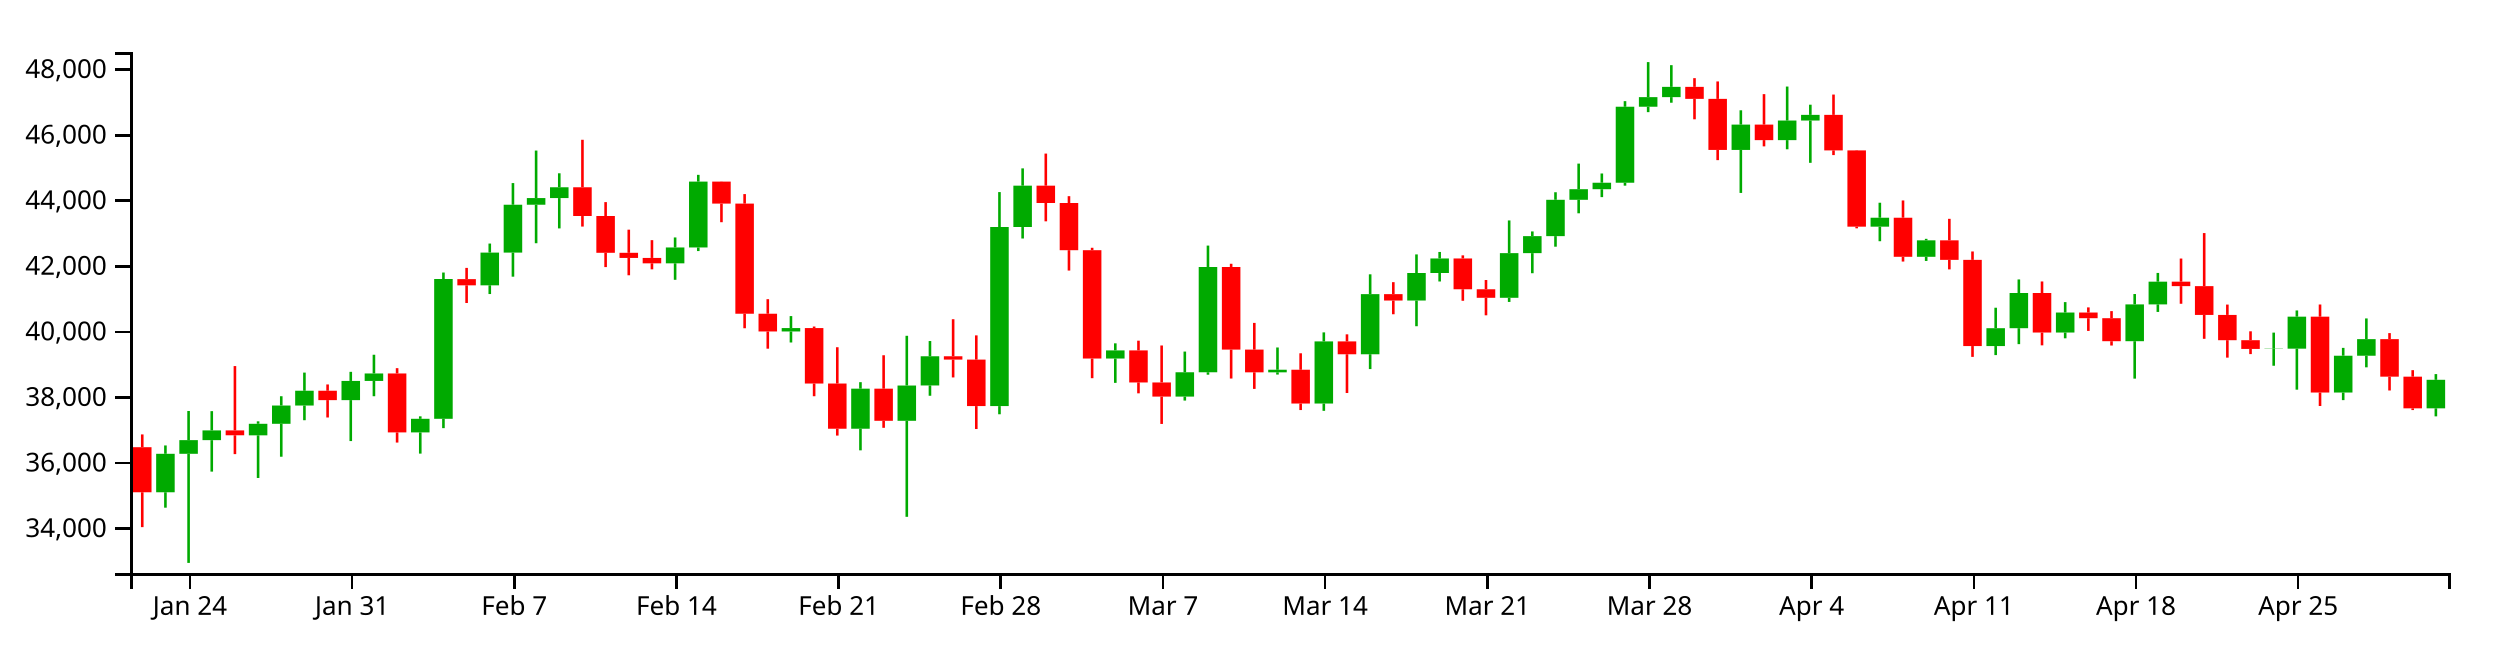
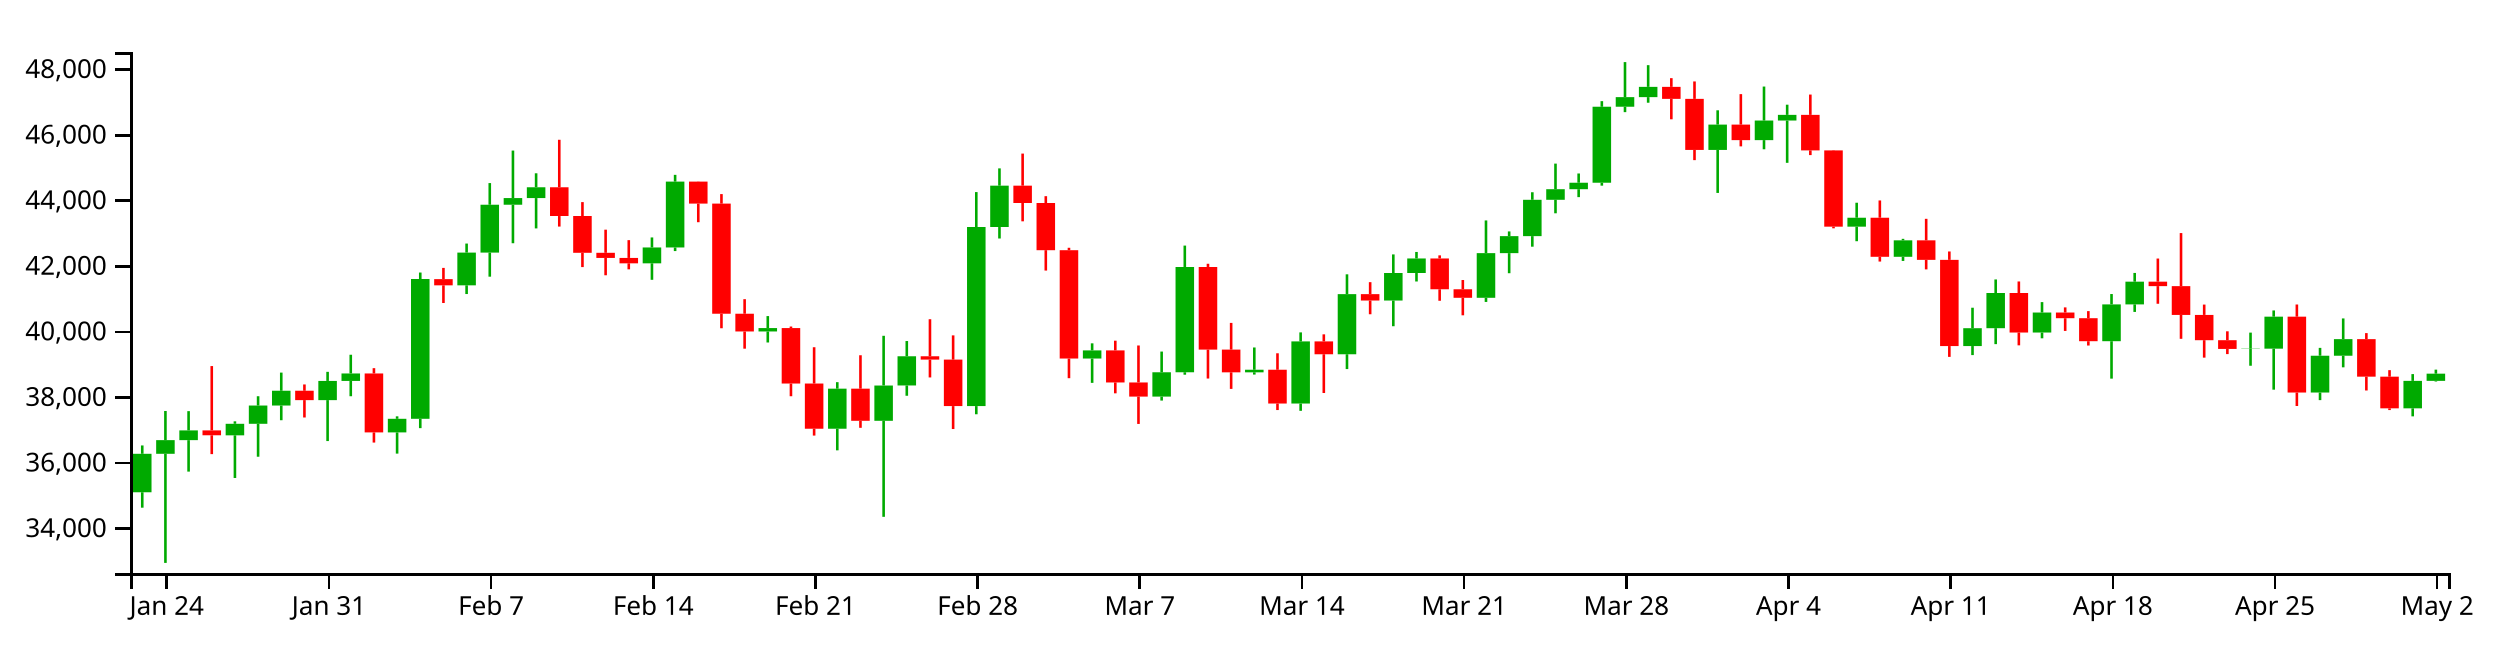
<svg xmlns="http://www.w3.org/2000/svg" version="1.1" width="960" height="250">
  <g transform="translate(50,20)">
    <style>.axis path,.axis line{fill:none;stroke:#000;shape-rendering:crispEdges;}path.candle{stroke:#000000;}path.candle.body{stroke-width:0;}path.candle.up{fill:#00AA00;stroke:#00AA00;}path.candle.down{fill:#FF0000;stroke:#FF0000;}</style>
    <g class="candlestick">
      <g class="data">
-         <path class="candle body up" d="M 9.964 169.028 l 7.117 0 L 17.081 154.257 l -7.117 0 L 9.964 169.028 M 18.86 154.257 l 7.117 0 L 25.978 149.021 l -7.117 0 L 18.86 154.257 M 27.757 149.021 l 7.117 0 L 34.874 145.269 l -7.117 0 L 27.757 149.021 M 45.55 147.172 l 7.117 0 L 52.667 142.728 l -7.117 0 L 45.55 147.172 M 54.446 142.728 l 7.117 0 L 61.563 135.722 l -7.117 0 L 54.446 142.728 M 63.343 135.722 l 7.117 0 L 70.46 130.052 l -7.117 0 L 63.343 135.722 M 81.136 133.642 l 7.117 0 L 88.253 126.274 l -7.117 0 L 81.136 133.642 M 90.032 126.274 l 7.117 0 L 97.149 123.407 l -7.117 0 L 90.032 126.274 M 107.825 146.049 l 7.117 0 L 114.942 140.821 l -7.117 0 L 107.825 146.049 M 116.721 140.816 l 7.117 0 L 123.838 87.147 l -7.117 0 L 116.721 140.816 M 134.514 89.56 l 7.117 0 L 141.631 76.991 l -7.117 0 L 134.514 89.56 M 143.411 76.991 l 7.117 0 L 150.528 58.618 l -7.117 0 L 143.411 76.991 M 152.307 58.618 l 7.117 0 L 159.424 56.062 l -7.117 0 L 152.307 58.618 M 161.204 56.062 l 7.117 0 L 168.321 51.91 l -7.117 0 L 161.204 56.062 M 205.686 81.111 l 7.117 0 L 212.803 75.038 l -7.117 0 L 205.686 81.111 M 214.582 75.038 l 7.117 0 L 221.699 49.742 l -7.117 0 L 214.582 75.038 M 250.168 107.291 l 7.117 0 L 257.285 105.973 l -7.117 0 L 250.168 107.291 M 276.857 144.642 l 7.117 0 L 283.974 129.253 l -7.117 0 L 276.857 144.642 M 294.65 141.596 l 7.117 0 L 301.767 128.033 l -7.117 0 L 294.65 141.596 M 303.547 128.014 l 7.117 0 L 310.664 116.801 l -7.117 0 L 303.547 128.014 M 330.236 135.942 l 7.117 0 L 337.353 67.18 l -7.117 0 L 330.236 135.942 M 339.132 67.18 l 7.117 0 L 346.25 51.299 l -7.117 0 L 339.132 67.18 M 374.718 117.689 l 7.117 0 L 381.835 114.55 l -7.117 0 L 374.718 117.689 M 401.407 132.304 l 7.117 0 L 408.525 122.953 l -7.117 0 L 401.407 132.304 M 410.304 122.953 l 7.117 0 L 417.421 82.52 l -7.117 0 L 410.304 122.953 M 436.993 122.966 l 7.117 0 L 444.11 121.987 l -7.117 0 L 436.993 122.966 M 454.786 134.956 l 7.117 0 L 461.903 111.108 l -7.117 0 L 454.786 134.956 M 472.579 116.031 l 7.117 0 L 479.696 92.942 l -7.117 0 L 472.579 116.031 M 490.372 95.412 l 7.117 0 L 497.489 84.84 l -7.117 0 L 490.372 95.412 M 499.268 84.84 l 7.117 0 L 506.385 79.254 l -7.117 0 L 499.268 84.84 M 525.958 94.349 l 7.117 0 L 533.075 77.201 l -7.117 0 L 525.958 94.349 M 534.854 77.201 l 7.117 0 L 541.971 70.671 l -7.117 0 L 534.854 77.201 M 543.75 70.671 l 7.117 0 L 550.868 56.711 l -7.117 0 L 543.75 70.671 M 552.647 56.711 l 7.117 0 L 559.764 52.66 l -7.117 0 L 552.647 56.711 M 561.543 52.66 l 7.117 0 L 568.661 50.165 l -7.117 0 L 561.543 52.66 M 570.44 50.165 l 7.117 0 L 577.557 20.997 l -7.117 0 L 570.44 50.165 M 579.336 20.997 l 7.117 0 L 586.453 17.289 l -7.117 0 L 579.336 20.997 M 588.233 17.289 l 7.117 0 L 595.35 13.353 l -7.117 0 L 588.233 17.289 M 614.922 37.585 l 7.117 0 L 622.039 27.85 l -7.117 0 L 614.922 37.585 M 632.715 33.8 l 7.117 0 L 639.832 26.291 l -7.117 0 L 632.715 33.8 M 641.611 26.29 l 7.117 0 L 648.729 24.11 l -7.117 0 L 641.611 26.29 M 668.301 67.048 l 7.117 0 L 675.418 63.602 l -7.117 0 L 668.301 67.048 M 686.094 78.613 l 7.117 0 L 693.211 72.293 l -7.117 0 L 686.094 78.613 M 712.783 112.882 l 7.117 0 L 719.9 106.026 l -7.117 0 L 712.783 112.882 M 721.679 106.026 l 7.117 0 L 728.796 92.517 l -7.117 0 L 721.679 106.026 M 739.472 107.695 l 7.117 0 L 746.589 100.02 l -7.117 0 L 739.472 107.695 M 766.162 111.023 l 7.117 0 L 773.279 96.882 l -7.117 0 L 766.162 111.023 M 775.058 96.882 l 7.117 0 L 782.175 88.168 l -7.117 0 L 775.058 96.882 M 819.54 114.001 l 7.117 0 L 826.657 113.893 l -7.117 0 L 819.54 114.001 M 828.437 113.893 l 7.117 0 L 835.554 101.604 l -7.117 0 L 828.437 113.893 M 846.23 130.734 l 7.117 0 L 853.347 116.593 l -7.117 0 L 846.23 130.734 M 855.126 116.593 l 7.117 0 L 862.243 110.217 l -7.117 0 L 855.126 116.593 M 881.815 136.802 l 7.117 0 L 888.932 125.851 l -7.117 0 L 881.815 136.802" />
-         <path class="candle body down" d="M 1.068 151.729 l 7.117 0 L 8.185 169.028 l -7.117 0 L 1.068 151.729 M 36.653 145.269 l 7.117 0 L 43.77 147.145 l -7.117 0 L 36.653 145.269 M 72.239 130.052 l 7.117 0 L 79.356 133.642 l -7.117 0 L 72.239 130.052 M 98.928 123.407 l 7.117 0 L 106.046 146.049 l -7.117 0 L 98.928 123.407 M 125.618 87.179 l 7.117 0 L 132.735 89.56 l -7.117 0 L 125.618 87.179 M 170.1 51.91 l 7.117 0 L 177.217 62.956 l -7.117 0 L 170.1 51.91 M 178.996 62.956 l 7.117 0 L 186.114 77.08 l -7.117 0 L 178.996 62.956 M 187.893 77.08 l 7.117 0 L 195.01 79.043 l -7.117 0 L 187.893 77.08 M 196.789 79.043 l 7.117 0 L 203.906 81.111 l -7.117 0 L 196.789 79.043 M 223.479 49.742 l 7.117 0 L 230.596 58.195 l -7.117 0 L 223.479 49.742 M 232.375 58.195 l 7.117 0 L 239.492 100.476 l -7.117 0 L 232.375 58.195 M 241.271 100.476 l 7.117 0 L 248.389 107.291 l -7.117 0 L 241.271 100.476 M 259.064 105.973 l 7.117 0 L 266.182 127.281 l -7.117 0 L 259.064 105.973 M 267.961 127.281 l 7.117 0 L 275.078 144.642 l -7.117 0 L 267.961 127.281 M 285.754 129.253 l 7.117 0 L 292.871 141.596 l -7.117 0 L 285.754 129.253 M 312.443 116.802 l 7.117 0 L 319.56 118.091 l -7.117 0 L 312.443 116.802 M 321.339 118.091 l 7.117 0 L 328.457 135.942 l -7.117 0 L 321.339 118.091 M 348.029 51.299 l 7.117 0 L 355.146 57.951 l -7.117 0 L 348.029 51.299 M 356.925 57.95 l 7.117 0 L 364.042 76.07 l -7.117 0 L 356.925 57.95 M 365.822 76.07 l 7.117 0 L 372.939 117.689 l -7.117 0 L 365.822 76.07 M 383.615 114.55 l 7.117 0 L 390.732 126.854 l -7.117 0 L 383.615 114.55 M 392.511 126.854 l 7.117 0 L 399.628 132.304 l -7.117 0 L 392.511 126.854 M 419.2 82.52 l 7.117 0 L 426.317 114.247 l -7.117 0 L 419.2 82.52 M 428.097 114.247 l 7.117 0 L 435.214 122.966 l -7.117 0 L 428.097 114.247 M 445.89 121.987 l 7.117 0 L 453.007 134.956 l -7.117 0 L 445.89 121.987 M 463.683 111.108 l 7.117 0 L 470.8 116.031 l -7.117 0 L 463.683 111.108 M 481.475 92.942 l 7.117 0 L 488.593 95.412 l -7.117 0 L 481.475 92.942 M 508.165 79.254 l 7.117 0 L 515.282 91.078 l -7.117 0 L 508.165 79.254 M 517.061 91.078 l 7.117 0 L 524.178 94.35 l -7.117 0 L 517.061 91.078 M 597.129 13.353 l 7.117 0 L 604.246 17.972 l -7.117 0 L 597.129 13.353 M 606.026 17.972 l 7.117 0 L 613.143 37.585 l -7.117 0 L 606.026 17.972 M 623.818 27.85 l 7.117 0 L 630.936 33.8 l -7.117 0 L 623.818 27.85 M 650.508 24.11 l 7.117 0 L 657.625 37.746 l -7.117 0 L 650.508 24.11 M 659.404 37.747 l 7.117 0 L 666.521 67.048 l -7.117 0 L 659.404 37.747 M 677.197 63.601 l 7.117 0 L 684.314 78.613 l -7.117 0 L 677.197 63.601 M 694.99 72.293 l 7.117 0 L 702.107 79.786 l -7.117 0 L 694.99 72.293 M 703.886 79.786 l 7.117 0 L 711.004 112.882 l -7.117 0 L 703.886 79.786 M 730.576 92.517 l 7.117 0 L 737.693 107.695 l -7.117 0 L 730.576 92.517 M 748.369 100.02 l 7.117 0 L 755.486 102.201 l -7.117 0 L 748.369 100.02 M 757.265 102.201 l 7.117 0 L 764.382 111.023 l -7.117 0 L 757.265 102.201 M 783.954 88.168 l 7.117 0 L 791.072 89.868 l -7.117 0 L 783.954 88.168 M 792.851 89.868 l 7.117 0 L 799.968 100.925 l -7.117 0 L 792.851 89.868 M 801.747 100.925 l 7.117 0 L 808.864 110.631 l -7.117 0 L 801.747 100.925 M 810.644 110.631 l 7.117 0 L 817.761 114.001 l -7.117 0 L 810.644 110.631 M 837.333 101.604 l 7.117 0 L 844.45 130.734 l -7.117 0 L 837.333 101.604 M 864.022 110.217 l 7.117 0 L 871.14 124.647 l -7.117 0 L 864.022 110.217 M 872.919 124.647 l 7.117 0 L 880.036 136.802 l -7.117 0 L 872.919 124.647" />
+         <path class="candle body up" d="M 1.068 169.028 l 7.117 0 L 8.185 154.257 l -7.117 0 L 1.068 169.028 M 9.964 154.257 l 7.117 0 L 17.081 149.021 l -7.117 0 L 9.964 154.257 M 18.86 149.021 l 7.117 0 L 25.978 145.269 l -7.117 0 L 18.86 149.021 M 36.653 147.172 l 7.117 0 L 43.77 142.728 l -7.117 0 L 36.653 147.172 M 45.55 142.728 l 7.117 0 L 52.667 135.722 l -7.117 0 L 45.55 142.728 M 54.446 135.722 l 7.117 0 L 61.563 130.052 l -7.117 0 L 54.446 135.722 M 72.239 133.642 l 7.117 0 L 79.356 126.274 l -7.117 0 L 72.239 133.642 M 81.136 126.274 l 7.117 0 L 88.253 123.407 l -7.117 0 L 81.136 126.274 M 98.928 146.049 l 7.117 0 L 106.046 140.821 l -7.117 0 L 98.928 146.049 M 107.825 140.816 l 7.117 0 L 114.942 87.147 l -7.117 0 L 107.825 140.816 M 125.618 89.56 l 7.117 0 L 132.735 76.991 l -7.117 0 L 125.618 89.56 M 134.514 76.991 l 7.117 0 L 141.631 58.618 l -7.117 0 L 134.514 76.991 M 143.411 58.618 l 7.117 0 L 150.528 56.062 l -7.117 0 L 143.411 58.618 M 152.307 56.062 l 7.117 0 L 159.424 51.91 l -7.117 0 L 152.307 56.062 M 196.789 81.111 l 7.117 0 L 203.906 75.038 l -7.117 0 L 196.789 81.111 M 205.686 75.038 l 7.117 0 L 212.803 49.742 l -7.117 0 L 205.686 75.038 M 241.271 107.291 l 7.117 0 L 248.389 105.973 l -7.117 0 L 241.271 107.291 M 267.961 144.642 l 7.117 0 L 275.078 129.253 l -7.117 0 L 267.961 144.642 M 285.754 141.596 l 7.117 0 L 292.871 128.033 l -7.117 0 L 285.754 141.596 M 294.65 128.014 l 7.117 0 L 301.767 116.801 l -7.117 0 L 294.65 128.014 M 321.339 135.942 l 7.117 0 L 328.457 67.18 l -7.117 0 L 321.339 135.942 M 330.236 67.18 l 7.117 0 L 337.353 51.299 l -7.117 0 L 330.236 67.18 M 365.822 117.689 l 7.117 0 L 372.939 114.55 l -7.117 0 L 365.822 117.689 M 392.511 132.304 l 7.117 0 L 399.628 122.953 l -7.117 0 L 392.511 132.304 M 401.407 122.953 l 7.117 0 L 408.525 82.52 l -7.117 0 L 401.407 122.953 M 428.097 122.966 l 7.117 0 L 435.214 121.987 l -7.117 0 L 428.097 122.966 M 445.89 134.956 l 7.117 0 L 453.007 111.108 l -7.117 0 L 445.89 134.956 M 463.683 116.031 l 7.117 0 L 470.8 92.942 l -7.117 0 L 463.683 116.031 M 481.475 95.412 l 7.117 0 L 488.593 84.84 l -7.117 0 L 481.475 95.412 M 490.372 84.84 l 7.117 0 L 497.489 79.254 l -7.117 0 L 490.372 84.84 M 517.061 94.349 l 7.117 0 L 524.178 77.201 l -7.117 0 L 517.061 94.349 M 525.958 77.201 l 7.117 0 L 533.075 70.671 l -7.117 0 L 525.958 77.201 M 534.854 70.671 l 7.117 0 L 541.971 56.711 l -7.117 0 L 534.854 70.671 M 543.75 56.711 l 7.117 0 L 550.868 52.66 l -7.117 0 L 543.75 56.711 M 552.647 52.66 l 7.117 0 L 559.764 50.165 l -7.117 0 L 552.647 52.66 M 561.543 50.165 l 7.117 0 L 568.661 20.997 l -7.117 0 L 561.543 50.165 M 570.44 20.997 l 7.117 0 L 577.557 17.289 l -7.117 0 L 570.44 20.997 M 579.336 17.289 l 7.117 0 L 586.453 13.353 l -7.117 0 L 579.336 17.289 M 606.026 37.585 l 7.117 0 L 613.143 27.85 l -7.117 0 L 606.026 37.585 M 623.818 33.8 l 7.117 0 L 630.936 26.291 l -7.117 0 L 623.818 33.8 M 632.715 26.29 l 7.117 0 L 639.832 24.11 l -7.117 0 L 632.715 26.29 M 659.404 67.048 l 7.117 0 L 666.521 63.602 l -7.117 0 L 659.404 67.048 M 677.197 78.613 l 7.117 0 L 684.314 72.293 l -7.117 0 L 677.197 78.613 M 703.886 112.882 l 7.117 0 L 711.004 106.026 l -7.117 0 L 703.886 112.882 M 712.783 106.026 l 7.117 0 L 719.9 92.517 l -7.117 0 L 712.783 106.026 M 730.576 107.695 l 7.117 0 L 737.693 100.02 l -7.117 0 L 730.576 107.695 M 757.265 111.023 l 7.117 0 L 764.382 96.882 l -7.117 0 L 757.265 111.023 M 766.162 96.882 l 7.117 0 L 773.279 88.168 l -7.117 0 L 766.162 96.882 M 810.644 114.001 l 7.117 0 L 817.761 113.893 l -7.117 0 L 810.644 114.001 M 819.54 113.893 l 7.117 0 L 826.657 101.604 l -7.117 0 L 819.54 113.893 M 837.333 130.734 l 7.117 0 L 844.45 116.593 l -7.117 0 L 837.333 130.734 M 846.23 116.593 l 7.117 0 L 853.347 110.217 l -7.117 0 L 846.23 116.593 M 872.919 136.802 l 7.117 0 L 880.036 126.255 l -7.117 0 L 872.919 136.802 M 881.815 126.255 l 7.117 0 L 888.932 123.496 l -7.117 0 L 881.815 126.255" />
+         <path class="candle body down" d="M 27.757 145.269 l 7.117 0 L 34.874 147.145 l -7.117 0 L 27.757 145.269 M 63.343 130.052 l 7.117 0 L 70.46 133.642 l -7.117 0 L 63.343 130.052 M 90.032 123.407 l 7.117 0 L 97.149 146.049 l -7.117 0 L 90.032 123.407 M 116.721 87.179 l 7.117 0 L 123.838 89.56 l -7.117 0 L 116.721 87.179 M 161.204 51.91 l 7.117 0 L 168.321 62.956 l -7.117 0 L 161.204 51.91 M 170.1 62.956 l 7.117 0 L 177.217 77.08 l -7.117 0 L 170.1 62.956 M 178.996 77.08 l 7.117 0 L 186.114 79.043 l -7.117 0 L 178.996 77.08 M 187.893 79.043 l 7.117 0 L 195.01 81.111 l -7.117 0 L 187.893 79.043 M 214.582 49.742 l 7.117 0 L 221.699 58.195 l -7.117 0 L 214.582 49.742 M 223.479 58.195 l 7.117 0 L 230.596 100.476 l -7.117 0 L 223.479 58.195 M 232.375 100.476 l 7.117 0 L 239.492 107.291 l -7.117 0 L 232.375 100.476 M 250.168 105.973 l 7.117 0 L 257.285 127.281 l -7.117 0 L 250.168 105.973 M 259.064 127.281 l 7.117 0 L 266.182 144.642 l -7.117 0 L 259.064 127.281 M 276.857 129.253 l 7.117 0 L 283.974 141.596 l -7.117 0 L 276.857 129.253 M 303.547 116.802 l 7.117 0 L 310.664 118.091 l -7.117 0 L 303.547 116.802 M 312.443 118.091 l 7.117 0 L 319.56 135.942 l -7.117 0 L 312.443 118.091 M 339.132 51.299 l 7.117 0 L 346.25 57.951 l -7.117 0 L 339.132 51.299 M 348.029 57.95 l 7.117 0 L 355.146 76.07 l -7.117 0 L 348.029 57.95 M 356.925 76.07 l 7.117 0 L 364.042 117.689 l -7.117 0 L 356.925 76.07 M 374.718 114.55 l 7.117 0 L 381.835 126.854 l -7.117 0 L 374.718 114.55 M 383.615 126.854 l 7.117 0 L 390.732 132.304 l -7.117 0 L 383.615 126.854 M 410.304 82.52 l 7.117 0 L 417.421 114.247 l -7.117 0 L 410.304 82.52 M 419.2 114.247 l 7.117 0 L 426.317 122.966 l -7.117 0 L 419.2 114.247 M 436.993 121.987 l 7.117 0 L 444.11 134.956 l -7.117 0 L 436.993 121.987 M 454.786 111.108 l 7.117 0 L 461.903 116.031 l -7.117 0 L 454.786 111.108 M 472.579 92.942 l 7.117 0 L 479.696 95.412 l -7.117 0 L 472.579 92.942 M 499.268 79.254 l 7.117 0 L 506.385 91.078 l -7.117 0 L 499.268 79.254 M 508.165 91.078 l 7.117 0 L 515.282 94.35 l -7.117 0 L 508.165 91.078 M 588.233 13.353 l 7.117 0 L 595.35 17.972 l -7.117 0 L 588.233 13.353 M 597.129 17.972 l 7.117 0 L 604.246 37.585 l -7.117 0 L 597.129 17.972 M 614.922 27.85 l 7.117 0 L 622.039 33.8 l -7.117 0 L 614.922 27.85 M 641.611 24.11 l 7.117 0 L 648.729 37.746 l -7.117 0 L 641.611 24.11 M 650.508 37.747 l 7.117 0 L 657.625 67.048 l -7.117 0 L 650.508 37.747 M 668.301 63.601 l 7.117 0 L 675.418 78.613 l -7.117 0 L 668.301 63.601 M 686.094 72.293 l 7.117 0 L 693.211 79.786 l -7.117 0 L 686.094 72.293 M 694.99 79.786 l 7.117 0 L 702.107 112.882 l -7.117 0 L 694.99 79.786 M 721.679 92.517 l 7.117 0 L 728.796 107.695 l -7.117 0 L 721.679 92.517 M 739.472 100.02 l 7.117 0 L 746.589 102.201 l -7.117 0 L 739.472 100.02 M 748.369 102.201 l 7.117 0 L 755.486 111.023 l -7.117 0 L 748.369 102.201 M 775.058 88.168 l 7.117 0 L 782.175 89.868 l -7.117 0 L 775.058 88.168 M 783.954 89.868 l 7.117 0 L 791.072 100.925 l -7.117 0 L 783.954 89.868 M 792.851 100.925 l 7.117 0 L 799.968 110.631 l -7.117 0 L 792.851 100.925 M 801.747 110.631 l 7.117 0 L 808.864 114.001 l -7.117 0 L 801.747 110.631 M 828.437 101.604 l 7.117 0 L 835.554 130.734 l -7.117 0 L 828.437 101.604 M 855.126 110.217 l 7.117 0 L 862.243 124.647 l -7.117 0 L 855.126 110.217 M 864.022 124.647 l 7.117 0 L 871.14 136.802 l -7.117 0 L 864.022 124.647" />
        <path class="candle body equal" />
-         <path class="candle wick up" d="M 13.523 151.053 L 13.523 154.257 M 13.523 169.028 L 13.523 174.952 M 22.419 137.819 L 22.419 149.021 M 22.419 154.257 L 22.419 196.154 M 31.315 137.88 L 31.315 145.269 M 31.315 149.021 L 31.315 161.101 M 49.108 141.792 L 49.108 142.728 M 49.108 147.172 L 49.108 163.544 M 58.005 132.153 L 58.005 135.722 M 58.005 142.728 L 58.005 155.384 M 66.901 123.077 L 66.901 130.052 M 66.901 135.722 L 66.901 141.364 M 84.694 122.785 L 84.694 126.274 M 84.694 133.642 L 84.694 149.37 M 93.591 116.222 L 93.591 123.407 M 93.591 126.274 L 93.591 132.153 M 111.383 139.871 L 111.383 140.821 M 111.383 146.049 L 111.383 154.188 M 120.28 84.653 L 120.28 87.147 M 120.28 140.816 L 120.28 144.408 M 138.073 73.526 L 138.073 76.991 M 138.073 89.56 L 138.073 92.91 M 146.969 50.301 L 146.969 58.618 M 146.969 76.991 L 146.969 86.246 M 155.866 37.816 L 155.866 56.062 M 155.866 58.618 L 155.866 73.4 M 164.762 46.542 L 164.762 51.91 M 164.762 56.062 L 164.762 67.71 M 209.244 71.179 L 209.244 75.038 M 209.244 81.111 L 209.244 87.445 M 218.141 47.142 L 218.141 49.742 M 218.141 75.038 L 218.141 76.409 M 253.727 101.375 L 253.727 105.973 M 253.727 107.291 L 253.727 111.515 M 280.416 126.751 L 280.416 129.253 M 280.416 144.642 L 280.416 152.929 M 298.209 108.946 L 298.209 128.033 M 298.209 141.596 L 298.209 178.461 M 307.105 110.954 L 307.105 116.801 M 307.105 128.014 L 307.105 131.972 M 333.794 53.759 L 333.794 67.18 M 333.794 135.942 L 333.794 139.076 M 342.691 44.654 L 342.691 51.299 M 342.691 67.18 L 342.691 71.587 M 378.277 111.839 L 378.277 114.55 M 378.277 117.689 L 378.277 127.021 M 404.966 115.002 L 404.966 122.953 M 404.966 132.304 L 404.966 133.819 M 413.862 74.306 L 413.862 82.52 M 413.862 122.953 L 413.862 123.887 M 440.552 113.433 L 440.552 121.987 M 440.552 122.966 L 440.552 123.836 M 458.345 107.635 L 458.345 111.108 M 458.345 134.956 L 458.345 137.756 M 476.138 85.337 L 476.138 92.942 M 476.138 116.031 L 476.138 121.721 M 493.93 77.694 L 493.93 84.84 M 493.93 95.412 L 493.93 105.269 M 502.827 76.75 L 502.827 79.254 M 502.827 84.84 L 502.827 88.091 M 529.516 64.649 L 529.516 77.201 M 529.516 94.349 L 529.516 95.945 M 538.413 68.868 L 538.413 70.671 M 538.413 77.201 L 538.413 84.916 M 547.309 53.822 L 547.309 56.711 M 547.309 70.671 L 547.309 74.729 M 556.206 42.826 L 556.206 52.66 M 556.206 56.711 L 556.206 61.904 M 565.102 46.618 L 565.102 50.165 M 565.102 52.66 L 565.102 55.697 M 573.998 18.841 L 573.998 20.997 M 573.998 50.165 L 573.998 51.296 M 582.895 3.846 L 582.895 17.289 M 582.895 20.997 L 582.895 23.064 M 591.791 5.022 L 591.791 13.353 M 591.791 17.289 L 591.791 19.447 M 618.481 22.353 L 618.481 27.85 M 618.481 37.585 L 618.481 54.085 M 636.273 13.236 L 636.273 26.291 M 636.273 33.8 L 636.273 37.326 M 645.17 20.204 L 645.17 24.11 M 645.17 26.29 L 645.17 42.526 M 671.859 57.85 L 671.859 63.602 M 671.859 67.048 L 671.859 72.628 M 689.652 71.713 L 689.652 72.293 M 689.652 78.613 L 689.652 80.206 M 716.341 98.168 L 716.341 106.026 M 716.341 112.882 L 716.341 116.355 M 725.238 87.31 L 725.238 92.517 M 725.238 106.026 L 725.238 112.15 M 743.031 96.01 L 743.031 100.02 M 743.031 107.695 L 743.031 109.911 M 769.72 92.908 L 769.72 96.882 M 769.72 111.023 L 769.72 125.397 M 778.617 84.808 L 778.617 88.168 M 778.617 96.882 L 778.617 99.78 M 823.099 107.725 L 823.099 113.893 M 823.099 114.001 L 823.099 120.447 M 831.995 99.213 L 831.995 101.604 M 831.995 113.893 L 831.995 129.634 M 849.788 113.584 L 849.788 116.593 M 849.788 130.734 L 849.788 133.647 M 858.685 102.278 L 858.685 110.217 M 858.685 116.593 L 858.685 121.054 M 885.374 123.653 L 885.374 125.851 M 885.374 136.802 L 885.374 139.879" style="stroke-width: 1px;" />
-         <path class="candle wick down" d="M 4.626 146.819 L 4.626 151.729 M 4.626 169.028 L 4.626 182.419 M 40.212 120.569 L 40.212 145.269 M 40.212 147.145 L 40.212 154.382 M 75.798 127.629 L 75.798 130.052 M 75.798 133.642 L 75.798 140.317 M 102.487 121.375 L 102.487 123.407 M 102.487 146.049 L 102.487 149.945 M 129.176 82.873 L 129.176 87.179 M 129.176 89.56 L 129.176 96.355 M 173.659 33.674 L 173.659 51.91 M 173.659 62.956 L 173.659 67.004 M 182.555 57.61 L 182.555 62.956 M 182.555 77.08 L 182.555 82.561 M 191.451 68.194 L 191.451 77.08 M 191.451 79.043 L 191.451 85.704 M 200.348 72.217 L 200.348 79.043 M 200.348 81.111 L 200.348 83.423 M 227.037 49.678 L 227.037 49.742 M 227.037 58.195 L 227.037 65.329 M 235.934 54.529 L 235.934 58.195 M 235.934 100.476 L 235.934 106.048 M 244.83 94.883 L 244.83 100.476 M 244.83 107.291 L 244.83 113.895 M 262.623 105.39 L 262.623 105.973 M 262.623 127.281 L 262.623 132.153 M 271.519 113.336 L 271.519 127.281 M 271.519 144.642 L 271.519 147.263 M 289.312 116.414 L 289.312 129.253 M 289.312 141.596 L 289.312 144.281 M 316.002 102.582 L 316.002 116.802 M 316.002 118.091 L 316.002 124.936 M 324.898 108.786 L 324.898 118.091 M 324.898 135.942 L 324.898 144.744 M 351.587 38.975 L 351.587 51.299 M 351.587 57.951 L 351.587 64.988 M 360.484 55.33 L 360.484 57.95 M 360.484 76.07 L 360.484 83.898 M 369.38 75.147 L 369.38 76.07 M 369.38 117.689 L 369.38 125.227 M 387.173 110.824 L 387.173 114.55 M 387.173 126.854 L 387.173 131.038 M 396.07 112.666 L 396.07 126.854 M 396.07 132.304 L 396.07 142.793 M 422.759 81.287 L 422.759 82.52 M 422.759 114.247 L 422.759 125.357 M 431.655 103.995 L 431.655 114.247 M 431.655 122.966 L 431.655 129.337 M 449.448 115.658 L 449.448 121.987 M 449.448 134.956 L 449.448 137.46 M 467.241 108.385 L 467.241 111.108 M 467.241 116.031 L 467.241 130.915 M 485.034 88.349 L 485.034 92.942 M 485.034 95.412 L 485.034 100.674 M 511.723 78.056 L 511.723 79.254 M 511.723 91.078 L 511.723 95.499 M 520.62 87.525 L 520.62 91.078 M 520.62 94.35 L 520.62 101.077 M 600.688 10.011 L 600.688 13.353 M 600.688 17.972 L 600.688 25.811 M 609.584 11.273 L 609.584 17.972 M 609.584 37.585 L 609.584 41.493 M 627.377 16.146 L 627.377 27.85 M 627.377 33.8 L 627.377 36.205 M 654.066 16.31 L 654.066 24.11 M 654.066 37.746 L 654.066 39.556 M 662.963 37.626 L 662.963 37.747 M 662.963 67.048 L 662.963 67.671 M 680.756 56.973 L 680.756 63.601 M 680.756 78.613 L 680.756 80.437 M 698.549 64.028 L 698.549 72.293 M 698.549 79.786 L 698.549 83.448 M 707.445 76.564 L 707.445 79.786 M 707.445 112.882 L 707.445 117.043 M 734.134 88.082 L 734.134 92.517 M 734.134 107.695 L 734.134 112.611 M 751.927 98.038 L 751.927 100.02 M 751.927 102.201 L 751.927 107.076 M 760.824 99.469 L 760.824 102.201 M 760.824 111.023 L 760.824 112.684 M 787.513 79.281 L 787.513 88.168 M 787.513 89.868 L 787.513 96.644 M 796.409 69.497 L 796.409 89.868 M 796.409 100.925 L 796.409 110.105 M 805.306 96.958 L 805.306 100.925 M 805.306 110.631 L 805.306 117.332 M 814.202 107.221 L 814.202 110.631 M 814.202 114.001 L 814.202 115.973 M 840.892 96.93 L 840.892 101.604 M 840.892 130.734 L 840.892 135.902 M 867.581 107.911 L 867.581 110.217 M 867.581 124.647 L 867.581 129.949 M 876.477 122.138 L 876.477 124.647 M 876.477 136.802 L 876.477 137.464" style="stroke-width: 1px;" />
+         <path class="candle wick up" d="M 4.626 151.053 L 4.626 154.257 M 4.626 169.028 L 4.626 174.952 M 13.523 137.819 L 13.523 149.021 M 13.523 154.257 L 13.523 196.154 M 22.419 137.88 L 22.419 145.269 M 22.419 149.021 L 22.419 161.101 M 40.212 141.792 L 40.212 142.728 M 40.212 147.172 L 40.212 163.544 M 49.108 132.153 L 49.108 135.722 M 49.108 142.728 L 49.108 155.384 M 58.005 123.077 L 58.005 130.052 M 58.005 135.722 L 58.005 141.364 M 75.798 122.785 L 75.798 126.274 M 75.798 133.642 L 75.798 149.37 M 84.694 116.222 L 84.694 123.407 M 84.694 126.274 L 84.694 132.153 M 102.487 139.871 L 102.487 140.821 M 102.487 146.049 L 102.487 154.188 M 111.383 84.653 L 111.383 87.147 M 111.383 140.816 L 111.383 144.408 M 129.176 73.526 L 129.176 76.991 M 129.176 89.56 L 129.176 92.91 M 138.073 50.301 L 138.073 58.618 M 138.073 76.991 L 138.073 86.246 M 146.969 37.816 L 146.969 56.062 M 146.969 58.618 L 146.969 73.4 M 155.866 46.542 L 155.866 51.91 M 155.866 56.062 L 155.866 67.71 M 200.348 71.179 L 200.348 75.038 M 200.348 81.111 L 200.348 87.445 M 209.244 47.142 L 209.244 49.742 M 209.244 75.038 L 209.244 76.409 M 244.83 101.375 L 244.83 105.973 M 244.83 107.291 L 244.83 111.515 M 271.519 126.751 L 271.519 129.253 M 271.519 144.642 L 271.519 152.929 M 289.312 108.946 L 289.312 128.033 M 289.312 141.596 L 289.312 178.461 M 298.209 110.954 L 298.209 116.801 M 298.209 128.014 L 298.209 131.972 M 324.898 53.759 L 324.898 67.18 M 324.898 135.942 L 324.898 139.076 M 333.794 44.654 L 333.794 51.299 M 333.794 67.18 L 333.794 71.587 M 369.38 111.839 L 369.38 114.55 M 369.38 117.689 L 369.38 127.021 M 396.07 115.002 L 396.07 122.953 M 396.07 132.304 L 396.07 133.819 M 404.966 74.306 L 404.966 82.52 M 404.966 122.953 L 404.966 123.887 M 431.655 113.433 L 431.655 121.987 M 431.655 122.966 L 431.655 123.836 M 449.448 107.635 L 449.448 111.108 M 449.448 134.956 L 449.448 137.756 M 467.241 85.337 L 467.241 92.942 M 467.241 116.031 L 467.241 121.721 M 485.034 77.694 L 485.034 84.84 M 485.034 95.412 L 485.034 105.269 M 493.93 76.75 L 493.93 79.254 M 493.93 84.84 L 493.93 88.091 M 520.62 64.649 L 520.62 77.201 M 520.62 94.349 L 520.62 95.945 M 529.516 68.868 L 529.516 70.671 M 529.516 77.201 L 529.516 84.916 M 538.413 53.822 L 538.413 56.711 M 538.413 70.671 L 538.413 74.729 M 547.309 42.826 L 547.309 52.66 M 547.309 56.711 L 547.309 61.904 M 556.206 46.618 L 556.206 50.165 M 556.206 52.66 L 556.206 55.697 M 565.102 18.841 L 565.102 20.997 M 565.102 50.165 L 565.102 51.296 M 573.998 3.846 L 573.998 17.289 M 573.998 20.997 L 573.998 23.064 M 582.895 5.022 L 582.895 13.353 M 582.895 17.289 L 582.895 19.447 M 609.584 22.353 L 609.584 27.85 M 609.584 37.585 L 609.584 54.085 M 627.377 13.236 L 627.377 26.291 M 627.377 33.8 L 627.377 37.326 M 636.273 20.204 L 636.273 24.11 M 636.273 26.29 L 636.273 42.526 M 662.963 57.85 L 662.963 63.602 M 662.963 67.048 L 662.963 72.628 M 680.756 71.713 L 680.756 72.293 M 680.756 78.613 L 680.756 80.206 M 707.445 98.168 L 707.445 106.026 M 707.445 112.882 L 707.445 116.355 M 716.341 87.31 L 716.341 92.517 M 716.341 106.026 L 716.341 112.15 M 734.134 96.01 L 734.134 100.02 M 734.134 107.695 L 734.134 109.911 M 760.824 92.908 L 760.824 96.882 M 760.824 111.023 L 760.824 125.397 M 769.72 84.808 L 769.72 88.168 M 769.72 96.882 L 769.72 99.78 M 814.202 107.725 L 814.202 113.893 M 814.202 114.001 L 814.202 120.447 M 823.099 99.213 L 823.099 101.604 M 823.099 113.893 L 823.099 129.634 M 840.892 113.584 L 840.892 116.593 M 840.892 130.734 L 840.892 133.647 M 849.788 102.278 L 849.788 110.217 M 849.788 116.593 L 849.788 121.054 M 876.477 123.653 L 876.477 126.255 M 876.477 136.802 L 876.477 139.879 M 885.374 121.944 L 885.374 123.496 M 885.374 126.255 L 885.374 126.501" style="stroke-width: 1px;" />
+         <path class="candle wick down" d="M 31.315 120.569 L 31.315 145.269 M 31.315 147.145 L 31.315 154.382 M 66.901 127.629 L 66.901 130.052 M 66.901 133.642 L 66.901 140.317 M 93.591 121.375 L 93.591 123.407 M 93.591 146.049 L 93.591 149.945 M 120.28 82.873 L 120.28 87.179 M 120.28 89.56 L 120.28 96.355 M 164.762 33.674 L 164.762 51.91 M 164.762 62.956 L 164.762 67.004 M 173.659 57.61 L 173.659 62.956 M 173.659 77.08 L 173.659 82.561 M 182.555 68.194 L 182.555 77.08 M 182.555 79.043 L 182.555 85.704 M 191.451 72.217 L 191.451 79.043 M 191.451 81.111 L 191.451 83.423 M 218.141 49.678 L 218.141 49.742 M 218.141 58.195 L 218.141 65.329 M 227.037 54.529 L 227.037 58.195 M 227.037 100.476 L 227.037 106.048 M 235.934 94.883 L 235.934 100.476 M 235.934 107.291 L 235.934 113.895 M 253.727 105.39 L 253.727 105.973 M 253.727 127.281 L 253.727 132.153 M 262.623 113.336 L 262.623 127.281 M 262.623 144.642 L 262.623 147.263 M 280.416 116.414 L 280.416 129.253 M 280.416 141.596 L 280.416 144.281 M 307.105 102.582 L 307.105 116.802 M 307.105 118.091 L 307.105 124.936 M 316.002 108.786 L 316.002 118.091 M 316.002 135.942 L 316.002 144.744 M 342.691 38.975 L 342.691 51.299 M 342.691 57.951 L 342.691 64.988 M 351.587 55.33 L 351.587 57.95 M 351.587 76.07 L 351.587 83.898 M 360.484 75.147 L 360.484 76.07 M 360.484 117.689 L 360.484 125.227 M 378.277 110.824 L 378.277 114.55 M 378.277 126.854 L 378.277 131.038 M 387.173 112.666 L 387.173 126.854 M 387.173 132.304 L 387.173 142.793 M 413.862 81.287 L 413.862 82.52 M 413.862 114.247 L 413.862 125.357 M 422.759 103.995 L 422.759 114.247 M 422.759 122.966 L 422.759 129.337 M 440.552 115.658 L 440.552 121.987 M 440.552 134.956 L 440.552 137.46 M 458.345 108.385 L 458.345 111.108 M 458.345 116.031 L 458.345 130.915 M 476.138 88.349 L 476.138 92.942 M 476.138 95.412 L 476.138 100.674 M 502.827 78.056 L 502.827 79.254 M 502.827 91.078 L 502.827 95.499 M 511.723 87.525 L 511.723 91.078 M 511.723 94.35 L 511.723 101.077 M 591.791 10.011 L 591.791 13.353 M 591.791 17.972 L 591.791 25.811 M 600.688 11.273 L 600.688 17.972 M 600.688 37.585 L 600.688 41.493 M 618.481 16.146 L 618.481 27.85 M 618.481 33.8 L 618.481 36.205 M 645.17 16.31 L 645.17 24.11 M 645.17 37.746 L 645.17 39.556 M 654.066 37.626 L 654.066 37.747 M 654.066 67.048 L 654.066 67.671 M 671.859 56.973 L 671.859 63.601 M 671.859 78.613 L 671.859 80.437 M 689.652 64.028 L 689.652 72.293 M 689.652 79.786 L 689.652 83.448 M 698.549 76.564 L 698.549 79.786 M 698.549 112.882 L 698.549 117.043 M 725.238 88.082 L 725.238 92.517 M 725.238 107.695 L 725.238 112.611 M 743.031 98.038 L 743.031 100.02 M 743.031 102.201 L 743.031 107.076 M 751.927 99.469 L 751.927 102.201 M 751.927 111.023 L 751.927 112.684 M 778.617 79.281 L 778.617 88.168 M 778.617 89.868 L 778.617 96.644 M 787.513 69.497 L 787.513 89.868 M 787.513 100.925 L 787.513 110.105 M 796.409 96.958 L 796.409 100.925 M 796.409 110.631 L 796.409 117.332 M 805.306 107.221 L 805.306 110.631 M 805.306 114.001 L 805.306 115.973 M 831.995 96.93 L 831.995 101.604 M 831.995 130.734 L 831.995 135.902 M 858.685 107.911 L 858.685 110.217 M 858.685 124.647 L 858.685 129.949 M 867.581 122.138 L 867.581 124.647 M 867.581 136.802 L 867.581 137.464" style="stroke-width: 1px;" />
        <path class="candle wick equal" style="stroke-width: 1px;" />
      </g>
    </g>
    <g class="x axis" transform="translate(0,200)" fill="none" font-size="10" font-family="sans-serif" text-anchor="middle">
      <path class="domain" stroke="#000" d="M0.5,6V0.5H890.5V6" />
-       <g class="tick" opacity="1" transform="translate(22.41903,0)">
+       <g class="tick" opacity="1" transform="translate(13.52259,0)">
        <line stroke="#000" y2="6" x1="0.5" x2="0.5" />
        <text fill="#000" y="9" x="0.5" dy="0.71em">Jan 24</text>
      </g>
-       <g class="tick" opacity="1" transform="translate(84.69412,0)">
+       <g class="tick" opacity="1" transform="translate(75.79768,0)">
        <line stroke="#000" y2="6" x1="0.5" x2="0.5" />
        <text fill="#000" y="9" x="0.5" dy="0.71em">Jan 31</text>
      </g>
-       <g class="tick" opacity="1" transform="translate(146.9692,0)">
+       <g class="tick" opacity="1" transform="translate(138.0728,0)">
        <line stroke="#000" y2="6" x1="0.5" x2="0.5" />
        <text fill="#000" y="9" x="0.5" dy="0.71em">Feb  7</text>
      </g>
-       <g class="tick" opacity="1" transform="translate(209.2443,0)">
+       <g class="tick" opacity="1" transform="translate(200.3479,0)">
        <line stroke="#000" y2="6" x1="0.5" x2="0.5" />
        <text fill="#000" y="9" x="0.5" dy="0.71em">Feb 14</text>
      </g>
-       <g class="tick" opacity="1" transform="translate(271.5194,0)">
+       <g class="tick" opacity="1" transform="translate(262.623,0)">
        <line stroke="#000" y2="6" x1="0.5" x2="0.5" />
        <text fill="#000" y="9" x="0.5" dy="0.71em">Feb 21</text>
      </g>
-       <g class="tick" opacity="1" transform="translate(333.7945,0)">
+       <g class="tick" opacity="1" transform="translate(324.898,0)">
        <line stroke="#000" y2="6" x1="0.5" x2="0.5" />
        <text fill="#000" y="9" x="0.5" dy="0.71em">Feb 28</text>
      </g>
-       <g class="tick" opacity="1" transform="translate(396.0696,0)">
+       <g class="tick" opacity="1" transform="translate(387.1731,0)">
        <line stroke="#000" y2="6" x1="0.5" x2="0.5" />
        <text fill="#000" y="9" x="0.5" dy="0.71em">Mar  7</text>
      </g>
-       <g class="tick" opacity="1" transform="translate(458.3447,0)">
+       <g class="tick" opacity="1" transform="translate(449.4482,0)">
        <line stroke="#000" y2="6" x1="0.5" x2="0.5" />
        <text fill="#000" y="9" x="0.5" dy="0.71em">Mar 14</text>
      </g>
-       <g class="tick" opacity="1" transform="translate(520.6198,0)">
+       <g class="tick" opacity="1" transform="translate(511.7233,0)">
        <line stroke="#000" y2="6" x1="0.5" x2="0.5" />
        <text fill="#000" y="9" x="0.5" dy="0.71em">Mar 21</text>
      </g>
-       <g class="tick" opacity="1" transform="translate(582.8948,0)">
+       <g class="tick" opacity="1" transform="translate(573.9984,0)">
        <line stroke="#000" y2="6" x1="0.5" x2="0.5" />
        <text fill="#000" y="9" x="0.5" dy="0.71em">Mar 28</text>
      </g>
-       <g class="tick" opacity="1" transform="translate(645.1699,0)">
+       <g class="tick" opacity="1" transform="translate(636.2735,0)">
        <line stroke="#000" y2="6" x1="0.5" x2="0.5" />
        <text fill="#000" y="9" x="0.5" dy="0.71em">Apr  4</text>
      </g>
-       <g class="tick" opacity="1" transform="translate(707.445,0)">
+       <g class="tick" opacity="1" transform="translate(698.5486,0)">
        <line stroke="#000" y2="6" x1="0.5" x2="0.5" />
        <text fill="#000" y="9" x="0.5" dy="0.71em">Apr 11</text>
      </g>
-       <g class="tick" opacity="1" transform="translate(769.7201,0)">
+       <g class="tick" opacity="1" transform="translate(760.8237,0)">
        <line stroke="#000" y2="6" x1="0.5" x2="0.5" />
        <text fill="#000" y="9" x="0.5" dy="0.71em">Apr 18</text>
      </g>
-       <g class="tick" opacity="1" transform="translate(831.9952,0)">
+       <g class="tick" opacity="1" transform="translate(823.0988,0)">
        <line stroke="#000" y2="6" x1="0.5" x2="0.5" />
        <text fill="#000" y="9" x="0.5" dy="0.71em">Apr 25</text>
+       </g>
+       <g class="tick" opacity="1" transform="translate(885.3739,0)">
+         <line stroke="#000" y2="6" x1="0.5" x2="0.5" />
+         <text fill="#000" y="9" x="0.5" dy="0.71em">May  2</text>
      </g>
    </g>
    <g class="y axis" fill="none" font-size="10" font-family="sans-serif" text-anchor="end">
      <path class="domain" stroke="#000" d="M-6,200.5H0.5V0.5H-6" />
      <g class="tick" opacity="1" transform="translate(0,182.5193)">
        <line stroke="#000" x2="-6" y1="0.5" y2="0.5" />
        <text fill="#000" x="-9" y="0.5" dy="0.32em">34,000</text>
      </g>
      <g class="tick" opacity="1" transform="translate(0,157.336)">
        <line stroke="#000" x2="-6" y1="0.5" y2="0.5" />
        <text fill="#000" x="-9" y="0.5" dy="0.32em">36,000</text>
      </g>
      <g class="tick" opacity="1" transform="translate(0,132.1528)">
        <line stroke="#000" x2="-6" y1="0.5" y2="0.5" />
        <text fill="#000" x="-9" y="0.5" dy="0.32em">38,000</text>
      </g>
      <g class="tick" opacity="1" transform="translate(0,106.9695)">
        <line stroke="#000" x2="-6" y1="0.5" y2="0.5" />
        <text fill="#000" x="-9" y="0.5" dy="0.32em">40,000</text>
      </g>
      <g class="tick" opacity="1" transform="translate(0,81.78628)">
        <line stroke="#000" x2="-6" y1="0.5" y2="0.5" />
        <text fill="#000" x="-9" y="0.5" dy="0.32em">42,000</text>
      </g>
      <g class="tick" opacity="1" transform="translate(0,56.60304)">
        <line stroke="#000" x2="-6" y1="0.5" y2="0.5" />
        <text fill="#000" x="-9" y="0.5" dy="0.32em">44,000</text>
      </g>
      <g class="tick" opacity="1" transform="translate(0,31.41979)">
        <line stroke="#000" x2="-6" y1="0.5" y2="0.5" />
        <text fill="#000" x="-9" y="0.5" dy="0.32em">46,000</text>
      </g>
      <g class="tick" opacity="1" transform="translate(0,6.236547)">
        <line stroke="#000" x2="-6" y1="0.5" y2="0.5" />
        <text fill="#000" x="-9" y="0.5" dy="0.32em">48,000</text>
      </g>
      <text transform="rotate(-90)" y="6" dy=".71em" style="text-anchor: end;">Price ($)</text>
    </g>
  </g>
</svg>
